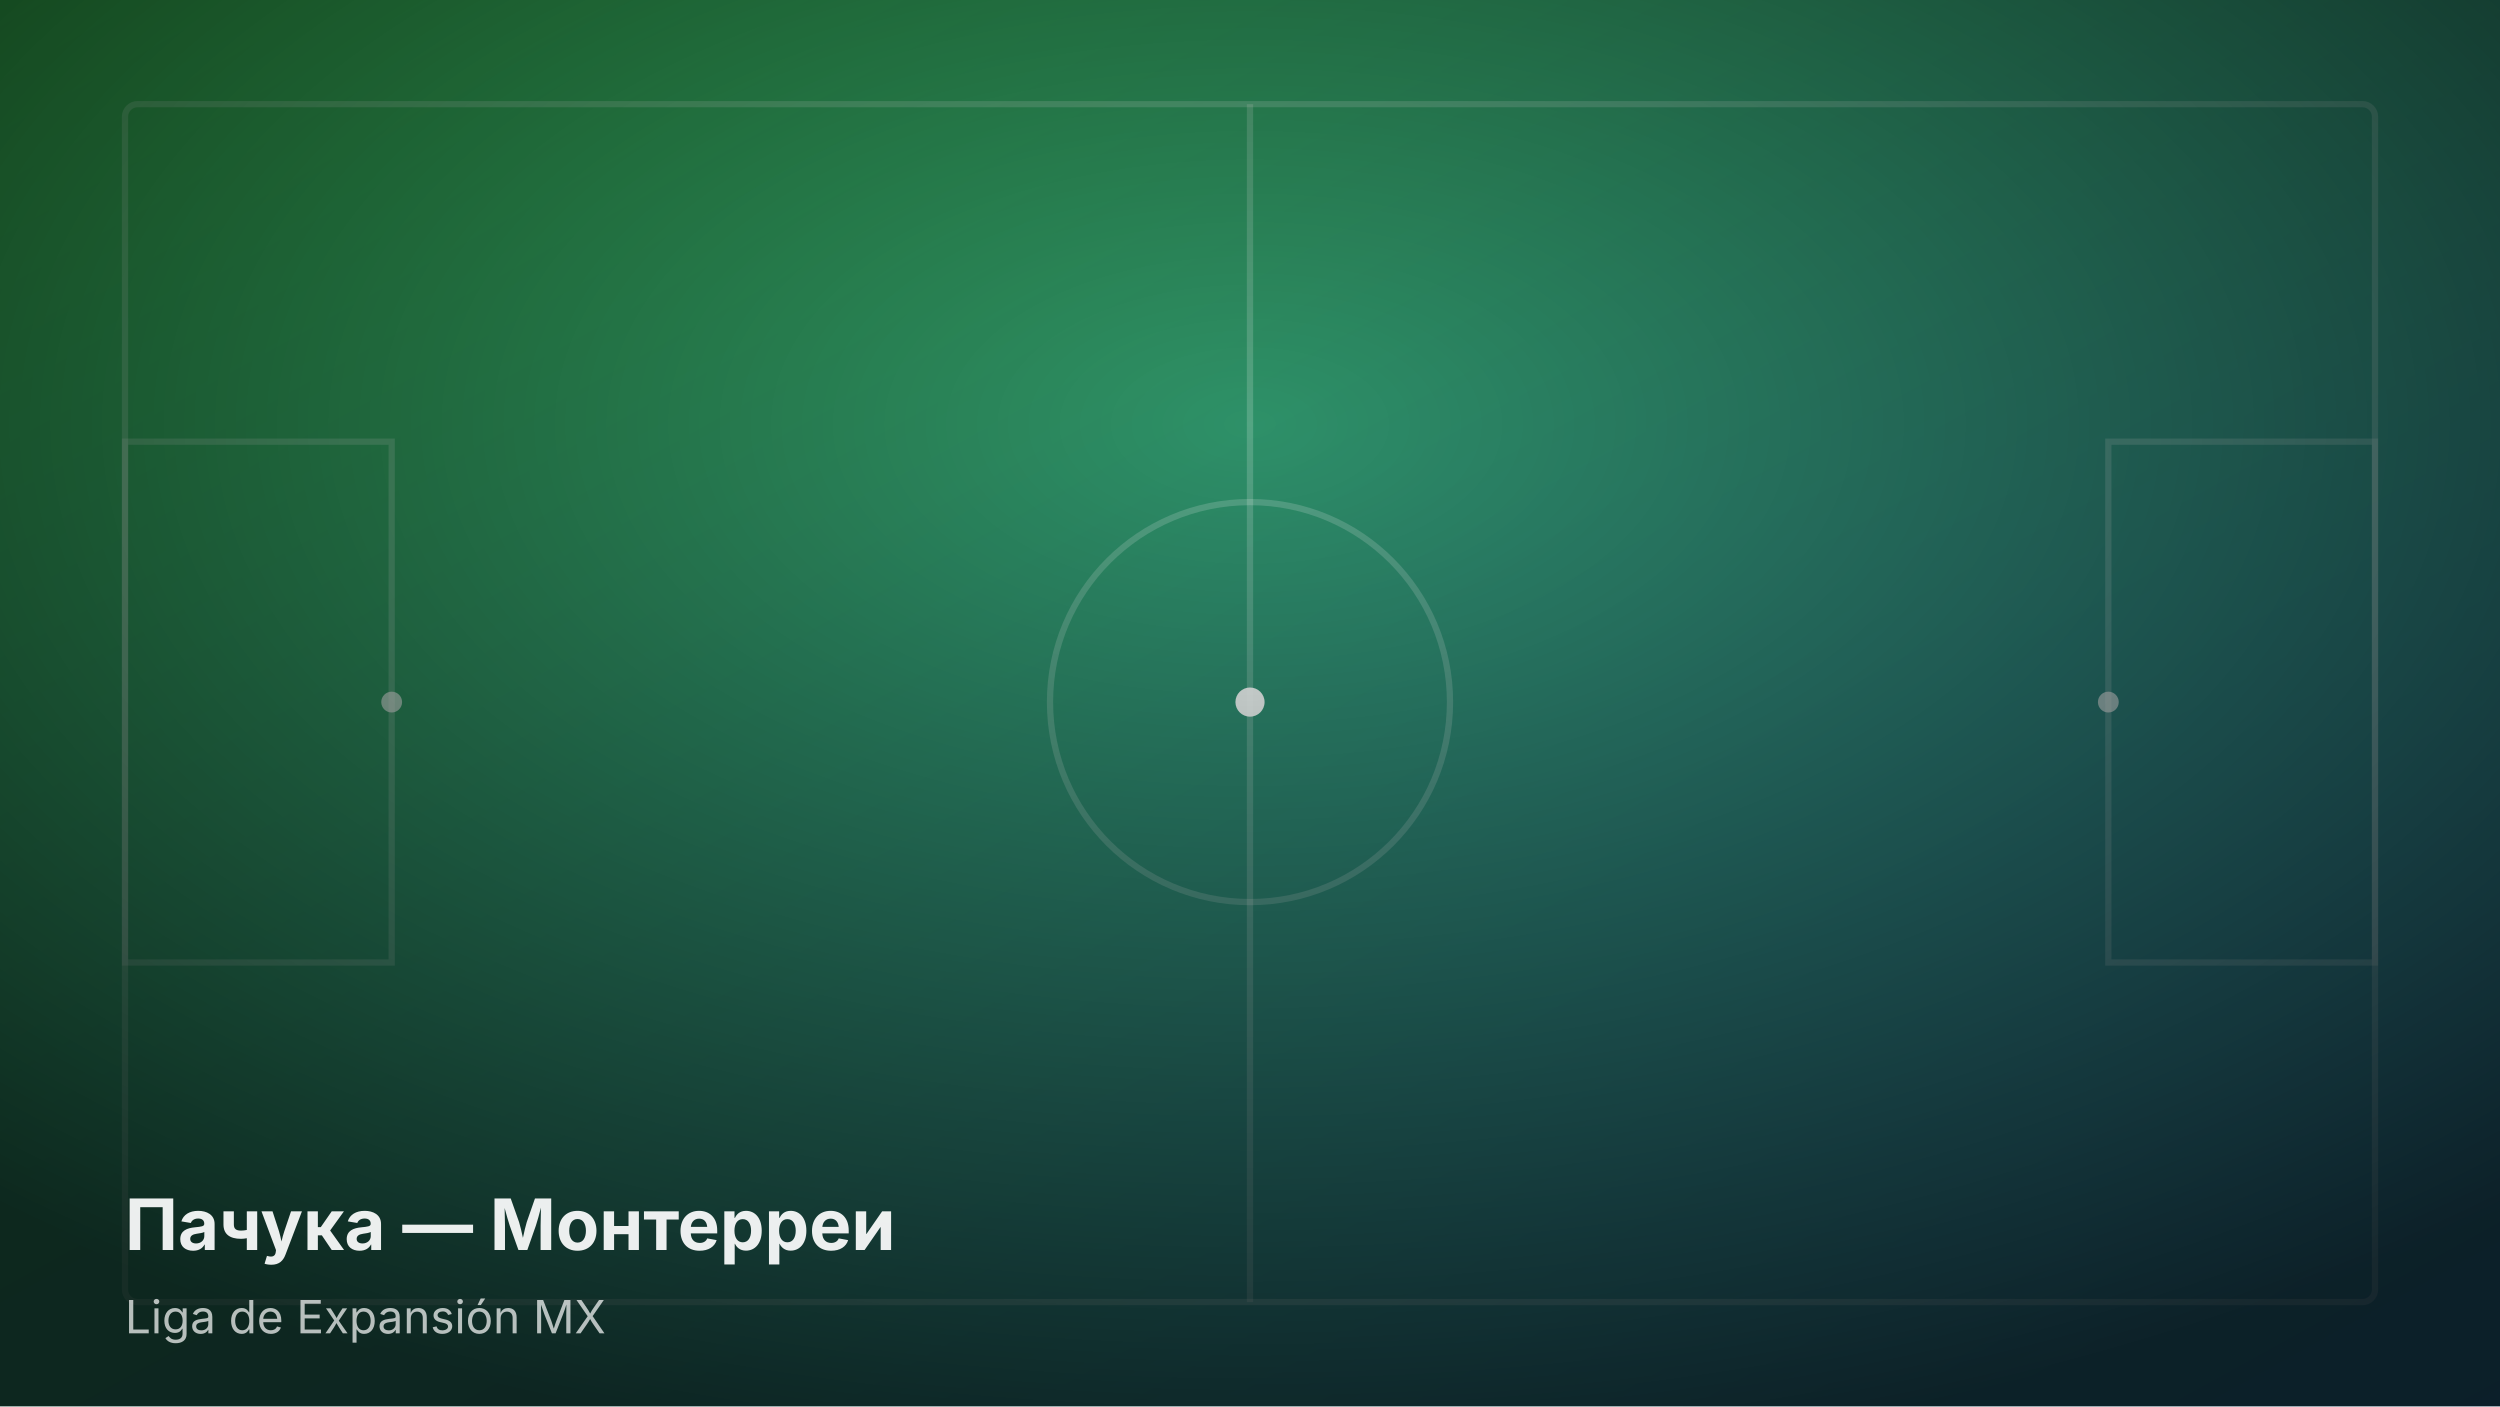
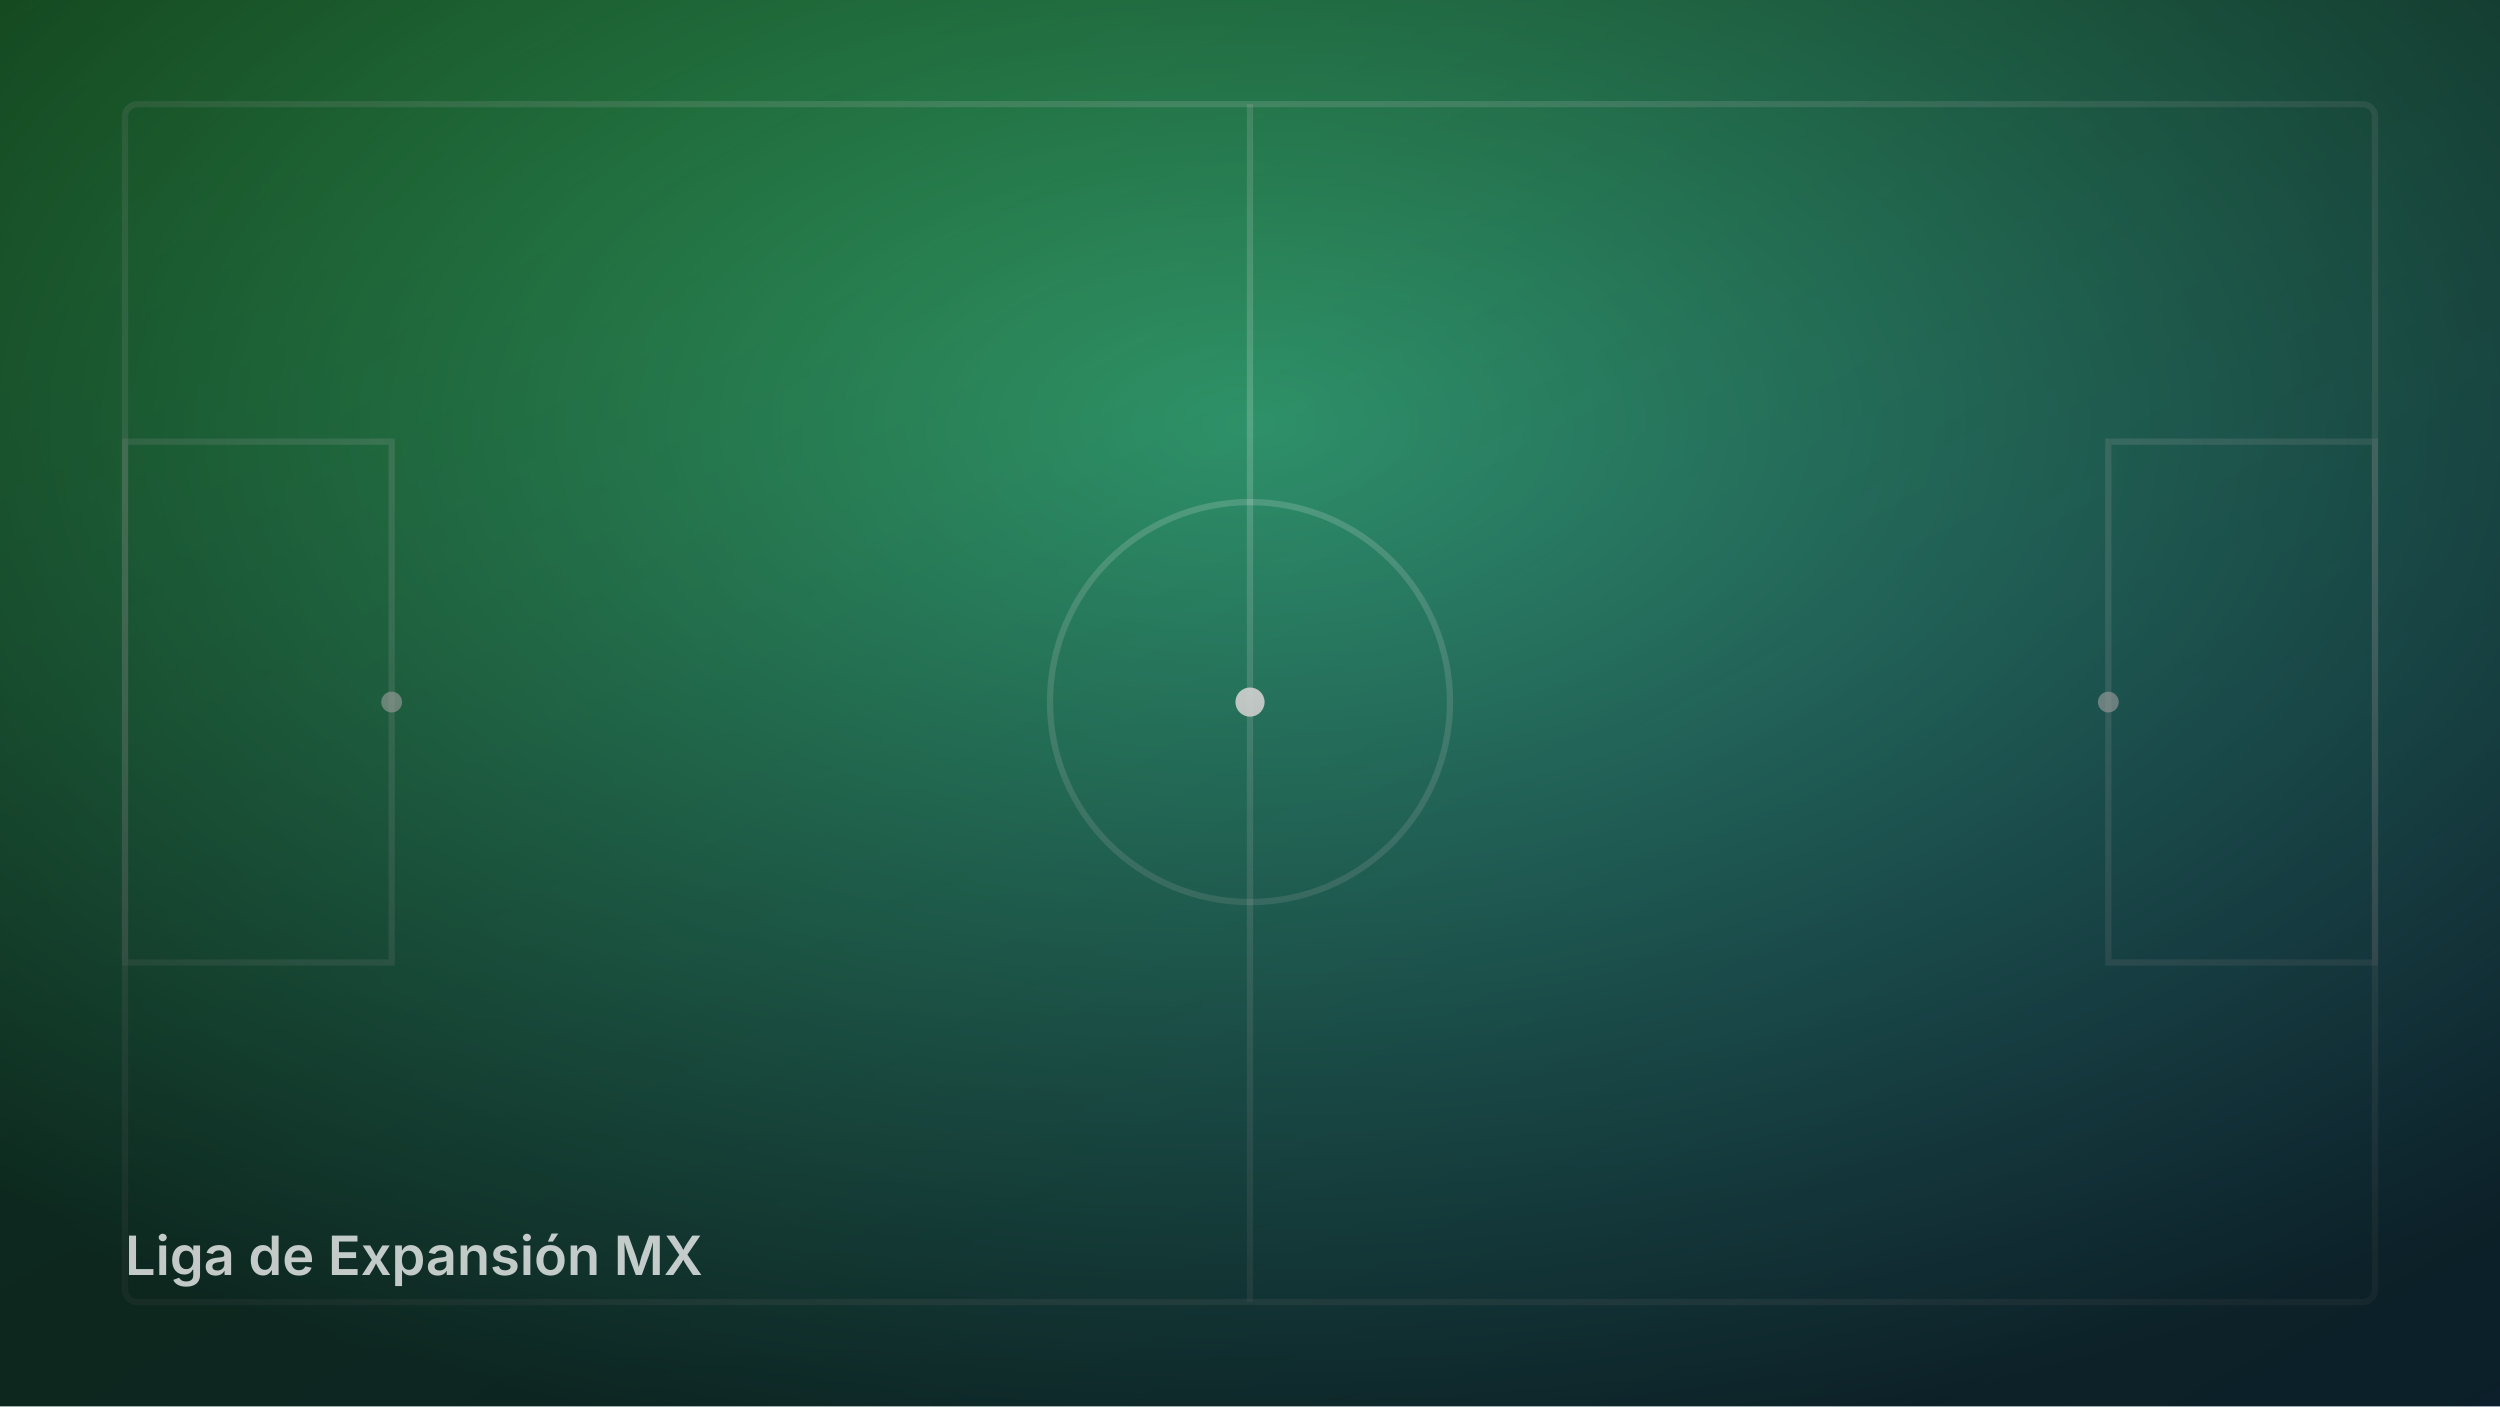
<svg xmlns="http://www.w3.org/2000/svg" viewBox="0 0 1200 675" width="1200" height="675">
  <defs>
    <linearGradient id="g" x1="0" y1="0" x2="1" y2="1">
      <stop offset="0" stop-color="hsl(133 55% 42%)" />
      <stop offset="1" stop-color="hsl(201 55% 38%)" />
    </linearGradient>
    <radialGradient id="v" cx="50%" cy="30%" r="75%">
      <stop offset="0" stop-color="#000" stop-opacity="0" />
      <stop offset="1" stop-color="#000" stop-opacity=".72" />
    </radialGradient>
  </defs>
  <rect width="1200" height="675" fill="url(#g)" />
  <g fill="none" stroke="#ffffff" stroke-opacity=".18" stroke-width="3">
    <rect x="60" y="50" width="1080" height="575" rx="6" />
    <line x1="600" y1="50" x2="600" y2="625" />
    <circle cx="600" cy="337" r="96" />
    <rect x="60" y="212" width="128" height="250" />
    <rect x="1012" y="212" width="128" height="250" />
  </g>
  <g fill="#ffffff" fill-opacity=".9">
    <circle cx="600" cy="337" r="7" />
    <circle cx="188" cy="337" r="5" fill-opacity=".6" />
    <circle cx="1012" cy="337" r="5" fill-opacity=".6" />
  </g>
  <rect width="1200" height="675" fill="url(#v)" />
-   <text x="60" y="600" font-family="Inter,system-ui,sans-serif" font-size="34" font-weight="700" fill="#ffffff" fill-opacity=".92">Пачука — Монтерреи</text>
-   <text x="60" y="640" font-family="Inter,system-ui,sans-serif" font-size="22" fill="#ffffff" fill-opacity=".7">Liga de Expansión MX</text>
+   <text x="60" y="612" font-family="Inter,system-ui,sans-serif" font-size="26" font-weight="600" fill="#ffffff" fill-opacity=".75">Liga de Expansión MX</text>
</svg>
